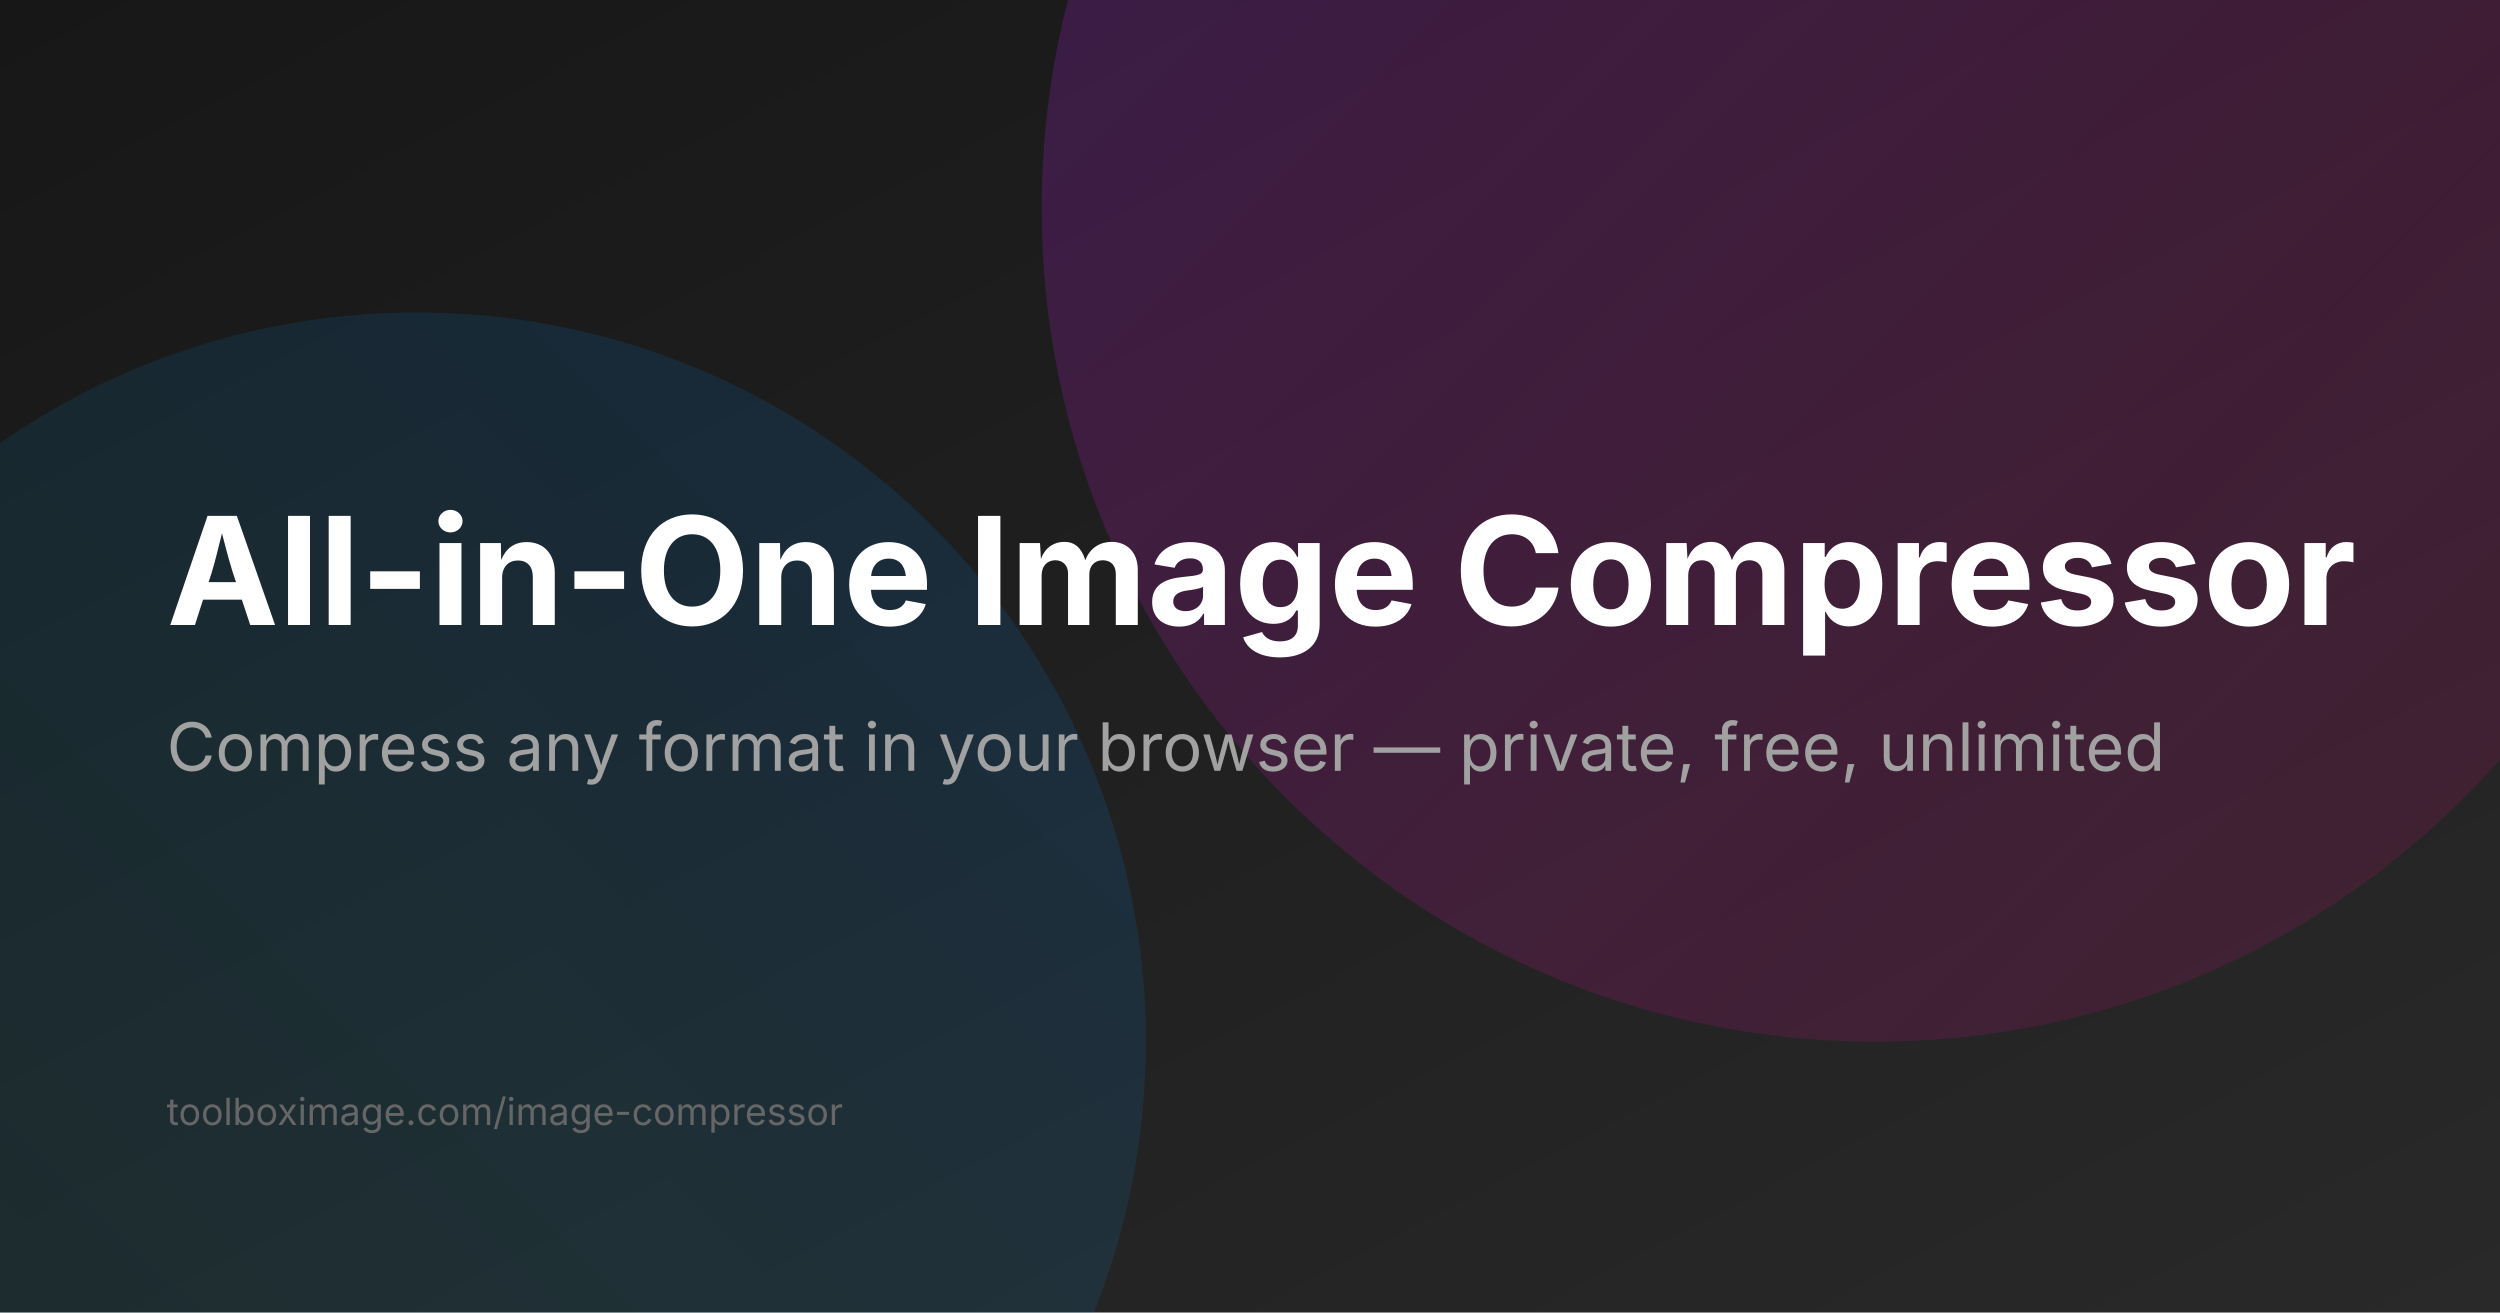
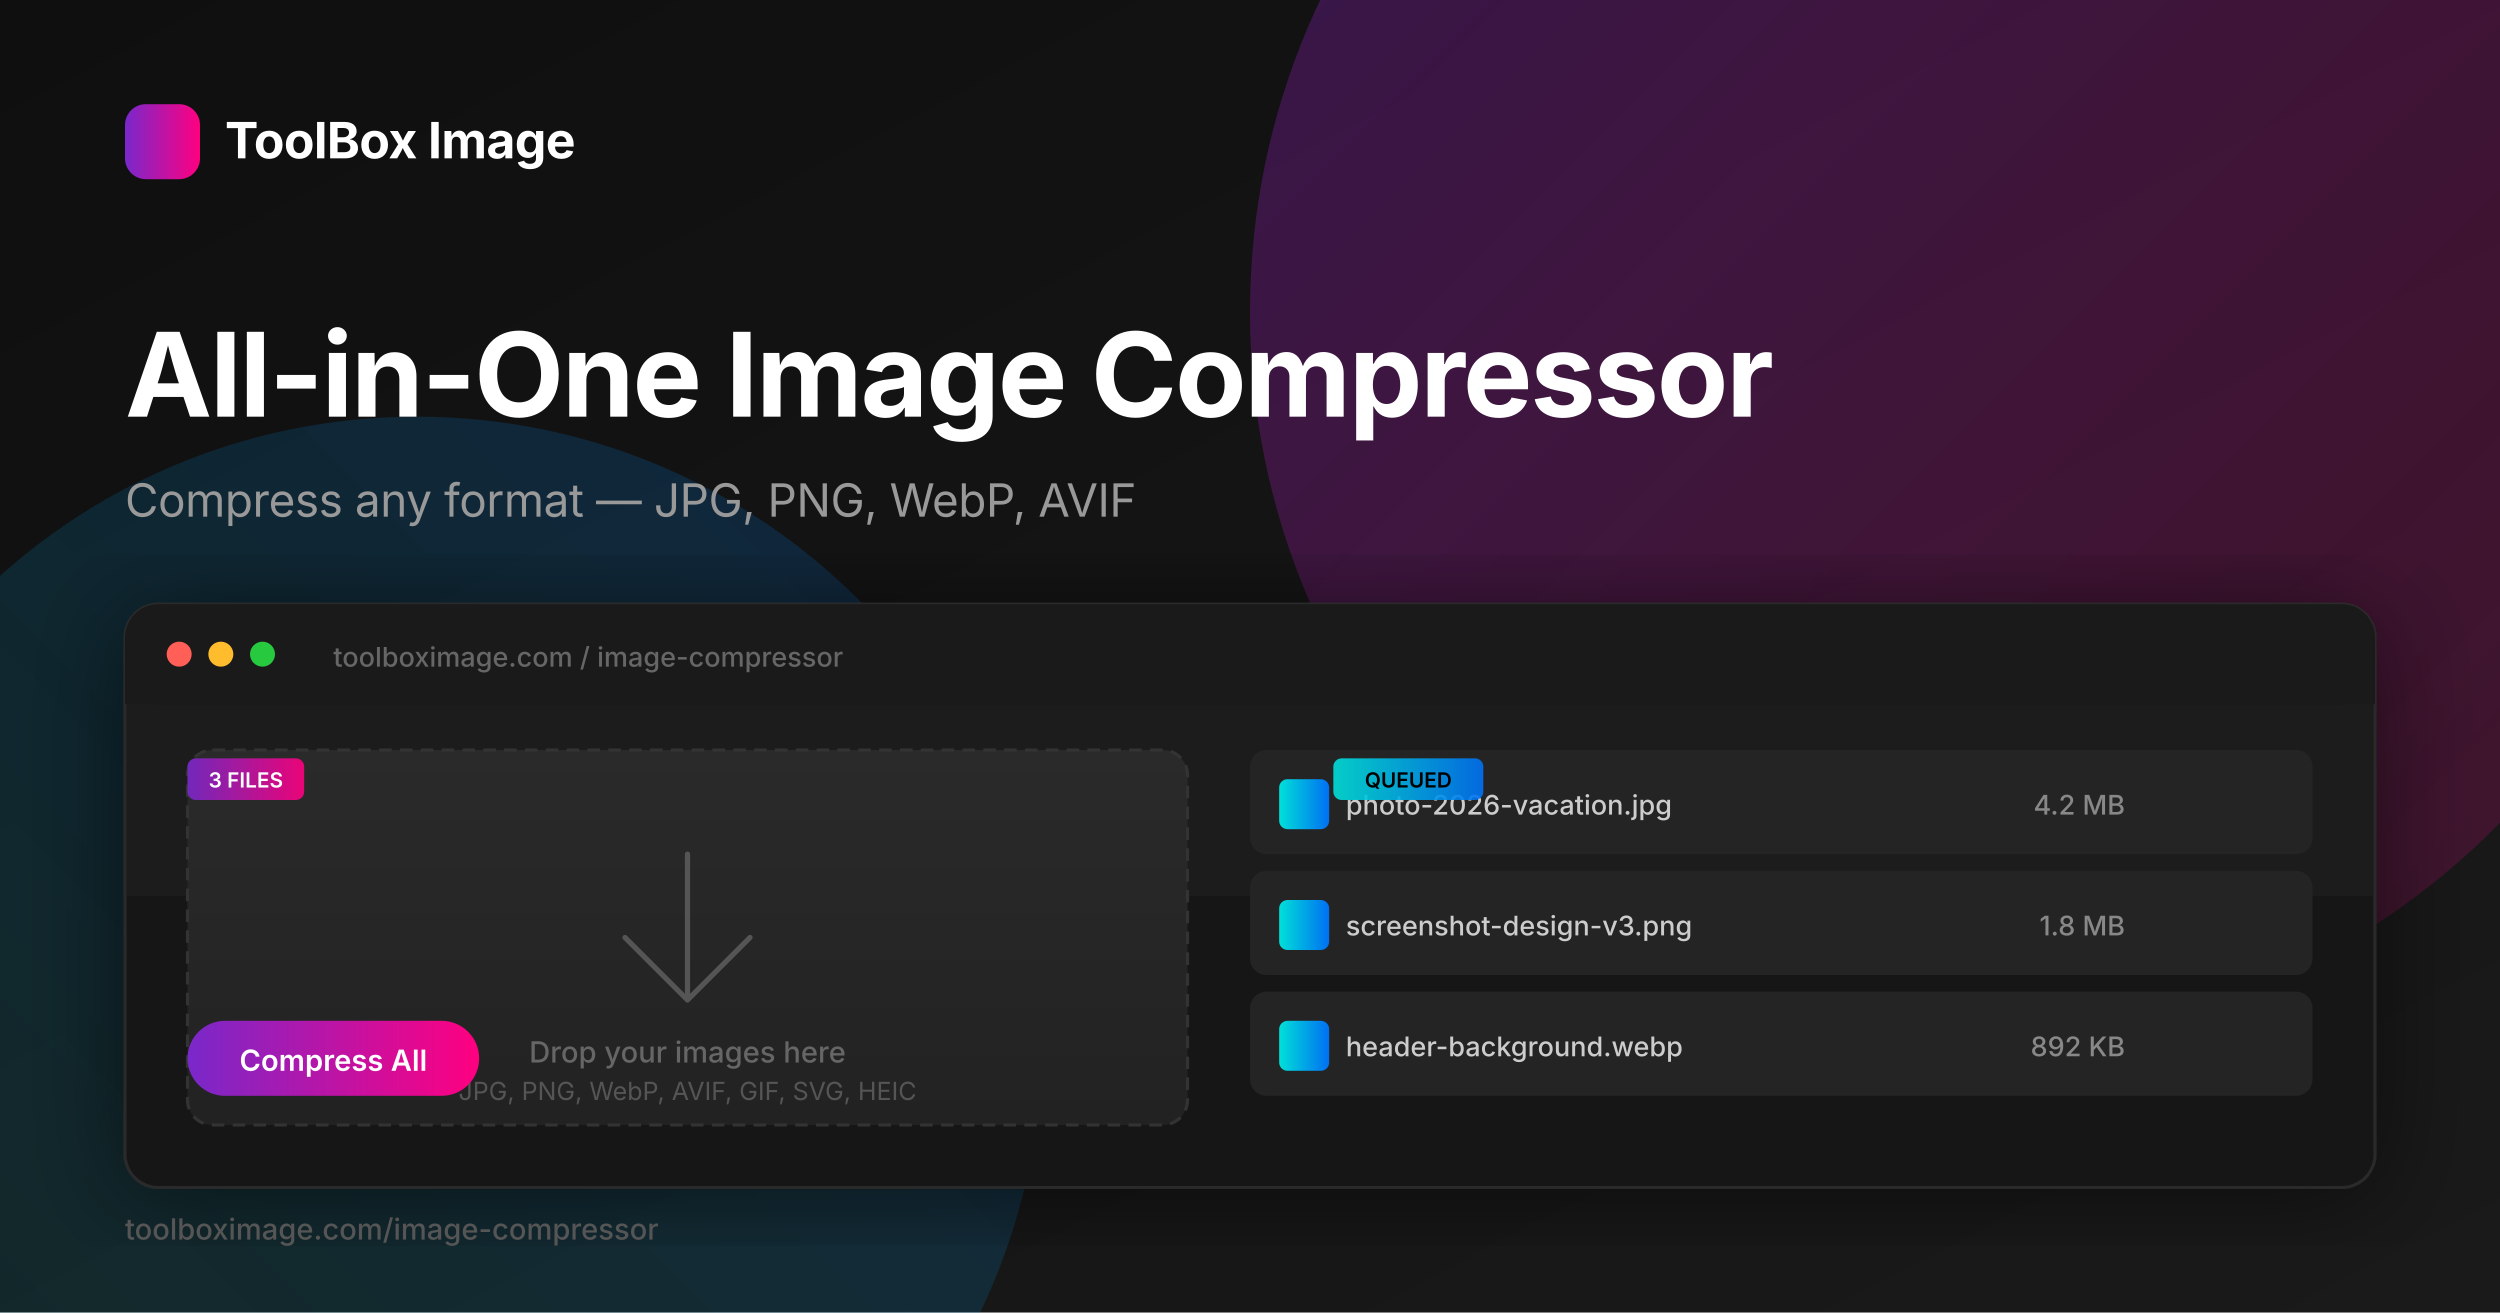
<svg xmlns="http://www.w3.org/2000/svg" width="1200" height="630" viewBox="0 0 1200 630">
  <defs>
    <linearGradient id="bg" x1="0" y1="0" x2="1" y2="1">
-       <stop offset="0%" stop-color="#171717" />
-       <stop offset="100%" stop-color="#292929" />
+       <stop offset="0%" stop-color="#0f0f0f" />
+       <stop offset="100%" stop-color="#1a1a1a" />
    </linearGradient>
-     <linearGradient id="mesh1" x1="0" y1="0" x2="1" y2="1">
-       <stop offset="0%" stop-color="#7928ca" stop-opacity="0.3" />
-       <stop offset="100%" stop-color="#ff0080" stop-opacity="0.1" />
+     <linearGradient id="glow1" x1="0" y1="0" x2="1" y2="1">
+       <stop offset="0%" stop-color="#7928ca" stop-opacity="0.35" />
+       <stop offset="100%" stop-color="#ff0080" stop-opacity="0.15" />
    </linearGradient>
-     <linearGradient id="mesh2" x1="1" y1="0" x2="0" y2="1">
-       <stop offset="0%" stop-color="#0070f3" stop-opacity="0.15" />
-       <stop offset="100%" stop-color="#00dfd8" stop-opacity="0.05" />
+     <linearGradient id="glow2" x1="1" y1="0" x2="0" y2="1">
+       <stop offset="0%" stop-color="#0070f3" stop-opacity="0.2" />
+       <stop offset="100%" stop-color="#00dfd8" stop-opacity="0.08" />
    </linearGradient>
+     <linearGradient id="card" x1="0" y1="0" x2="0" y2="1">
+       <stop offset="0%" stop-color="#1e1e1e" />
+       <stop offset="100%" stop-color="#151515" />
+     </linearGradient>
+     <linearGradient id="upload" x1="0" y1="0" x2="0" y2="1">
+       <stop offset="0%" stop-color="#2a2a2a" />
+       <stop offset="100%" stop-color="#222222" />
+     </linearGradient>
+     <linearGradient id="accent" x1="0" y1="0" x2="1" y2="0">
+       <stop offset="0%" stop-color="#7928ca" />
+       <stop offset="100%" stop-color="#ff0080" />
+     </linearGradient>
+     <linearGradient id="accent2" x1="0" y1="0" x2="1" y2="0">
+       <stop offset="0%" stop-color="#00dfd8" />
+       <stop offset="100%" stop-color="#0070f3" />
+     </linearGradient>
+     <filter id="shadow">
+       <feDropShadow dx="0" dy="4" stdDeviation="24" flood-color="#000" flood-opacity="0.5" />
+     </filter>
  </defs>
  <rect width="1200" height="630" fill="url(#bg)" />
-   <circle cx="900" cy="100" r="400" fill="url(#mesh1)" />
-   <circle cx="200" cy="500" r="350" fill="url(#mesh2)" />
-   <text x="80" y="300" font-family="system-ui,-apple-system,sans-serif" font-size="72" font-weight="700" fill="#ffffff">All-in-One Image Compressor</text>
-   <text x="80" y="370" font-family="system-ui,-apple-system,sans-serif" font-size="32" font-weight="400" fill="#a1a1a1">Compress any format in your browser — private, free, unlimited</text>
-   <text x="80" y="540" font-family="system-ui,-apple-system,sans-serif" font-size="18" font-weight="400" fill="#666666">toolboximage.com/image-compressor</text>
+   <circle cx="950" cy="150" r="350" fill="url(#glow1)" />
+   <circle cx="200" cy="500" r="300" fill="url(#glow2)" />
+   <rect x="60" y="50" width="36" height="36" rx="10" fill="url(#accent)" />
+   <text x="108" y="76" font-family="system-ui,-apple-system,sans-serif" font-size="24" font-weight="700" fill="#ffffff" letter-spacing="-0.3">ToolBox Image</text>
+   <text x="60" y="200" font-family="system-ui,-apple-system,sans-serif" font-size="56" font-weight="700" fill="#ffffff" letter-spacing="-1">All-in-One Image Compressor</text>
+   <text x="60" y="248" font-family="system-ui,-apple-system,sans-serif" font-size="22" font-weight="400" fill="#999" letter-spacing="-0.2">Compress any format — JPG, PNG, WebP, AVIF</text>
+   <rect x="60" y="290" width="1080" height="280" rx="16" fill="url(#card)" stroke="#2a2a2a" stroke-width="1.5" filter="url(#shadow)" />
+   <rect x="60" y="290" width="1080" height="48" rx="16" fill="#1a1a1a" />
+   <rect x="60" y="322" width="1080" height="16" fill="#1a1a1a" />
+   <circle cx="86" cy="314" r="6" fill="#ff5f56" />
+   <circle cx="106" cy="314" r="6" fill="#ffbd2e" />
+   <circle cx="126" cy="314" r="6" fill="#27c93f" />
+   <text x="160" y="320" font-family="system-ui,-apple-system,sans-serif" font-size="13" font-weight="500" fill="#666">toolboximage.com / image-compressor</text>
+   <rect x="90" y="360" width="480" height="180" rx="12" fill="url(#upload)" stroke="#333" stroke-width="1.5" stroke-dasharray="6,4" />
+   <path d="M330 410 L330 480 M300 450 L330 480 L360 450" stroke="#555" stroke-width="2.5" fill="none" stroke-linecap="round" stroke-linejoin="round" />
+   <text x="330" y="510" font-family="system-ui,-apple-system,sans-serif" font-size="14" font-weight="500" fill="#666" text-anchor="middle">Drop your images here</text>
+   <text x="330" y="528" font-family="system-ui,-apple-system,sans-serif" font-size="12" font-weight="400" fill="#555" text-anchor="middle">JPG, PNG, WebP, AVIF, GIF, SVG, HEIC</text>
+   <rect x="600" y="360" width="510" height="50" rx="8" fill="#242424" />
+   <rect x="614" y="374" width="24" height="24" rx="4" fill="url(#accent2)" />
+   <text x="646" y="391" font-family="system-ui,-apple-system,sans-serif" font-size="13" font-weight="500" fill="#ccc">photo-2026-vacation.jpg</text>
+   <text x="1020" y="391" font-family="system-ui,-apple-system,sans-serif" font-size="13" font-weight="500" fill="#888" text-anchor="end">4.2 MB</text>
+   <rect x="600" y="418" width="510" height="50" rx="8" fill="#242424" />
+   <rect x="614" y="432" width="24" height="24" rx="4" fill="url(#accent2)" />
+   <text x="646" y="449" font-family="system-ui,-apple-system,sans-serif" font-size="13" font-weight="500" fill="#ccc">screenshot-design-v3.png</text>
+   <text x="1020" y="449" font-family="system-ui,-apple-system,sans-serif" font-size="13" font-weight="500" fill="#888" text-anchor="end">1.8 MB</text>
+   <rect x="600" y="476" width="510" height="50" rx="8" fill="#242424" />
+   <rect x="614" y="490" width="24" height="24" rx="4" fill="url(#accent2)" />
+   <text x="646" y="507" font-family="system-ui,-apple-system,sans-serif" font-size="13" font-weight="500" fill="#ccc">header-background.webp</text>
+   <text x="1020" y="507" font-family="system-ui,-apple-system,sans-serif" font-size="13" font-weight="500" fill="#888" text-anchor="end">892 KB</text>
+   <rect x="90" y="364" width="56" height="20" rx="4" fill="url(#accent)" opacity="0.9" />
+   <text x="118" y="378" font-family="system-ui,-apple-system,sans-serif" font-size="10" font-weight="600" fill="#fff" text-anchor="middle">3 FILES</text>
+   <rect x="640" y="364" width="72" height="20" rx="4" fill="url(#accent2)" opacity="0.9" />
+   <text x="676" y="378" font-family="system-ui,-apple-system,sans-serif" font-size="10" font-weight="600" fill="#000" text-anchor="middle">QUEUED</text>
+   <rect x="90" y="490" width="140" height="36" rx="18" fill="url(#accent)" />
+   <text x="160" y="514" font-family="system-ui,-apple-system,sans-serif" font-size="14" font-weight="600" fill="#fff" text-anchor="middle">Compress All</text>
+   <text x="60" y="595" font-family="system-ui,-apple-system,sans-serif" font-size="14" font-weight="500" fill="#555">toolboximage.com/image-compressor</text>
</svg>
